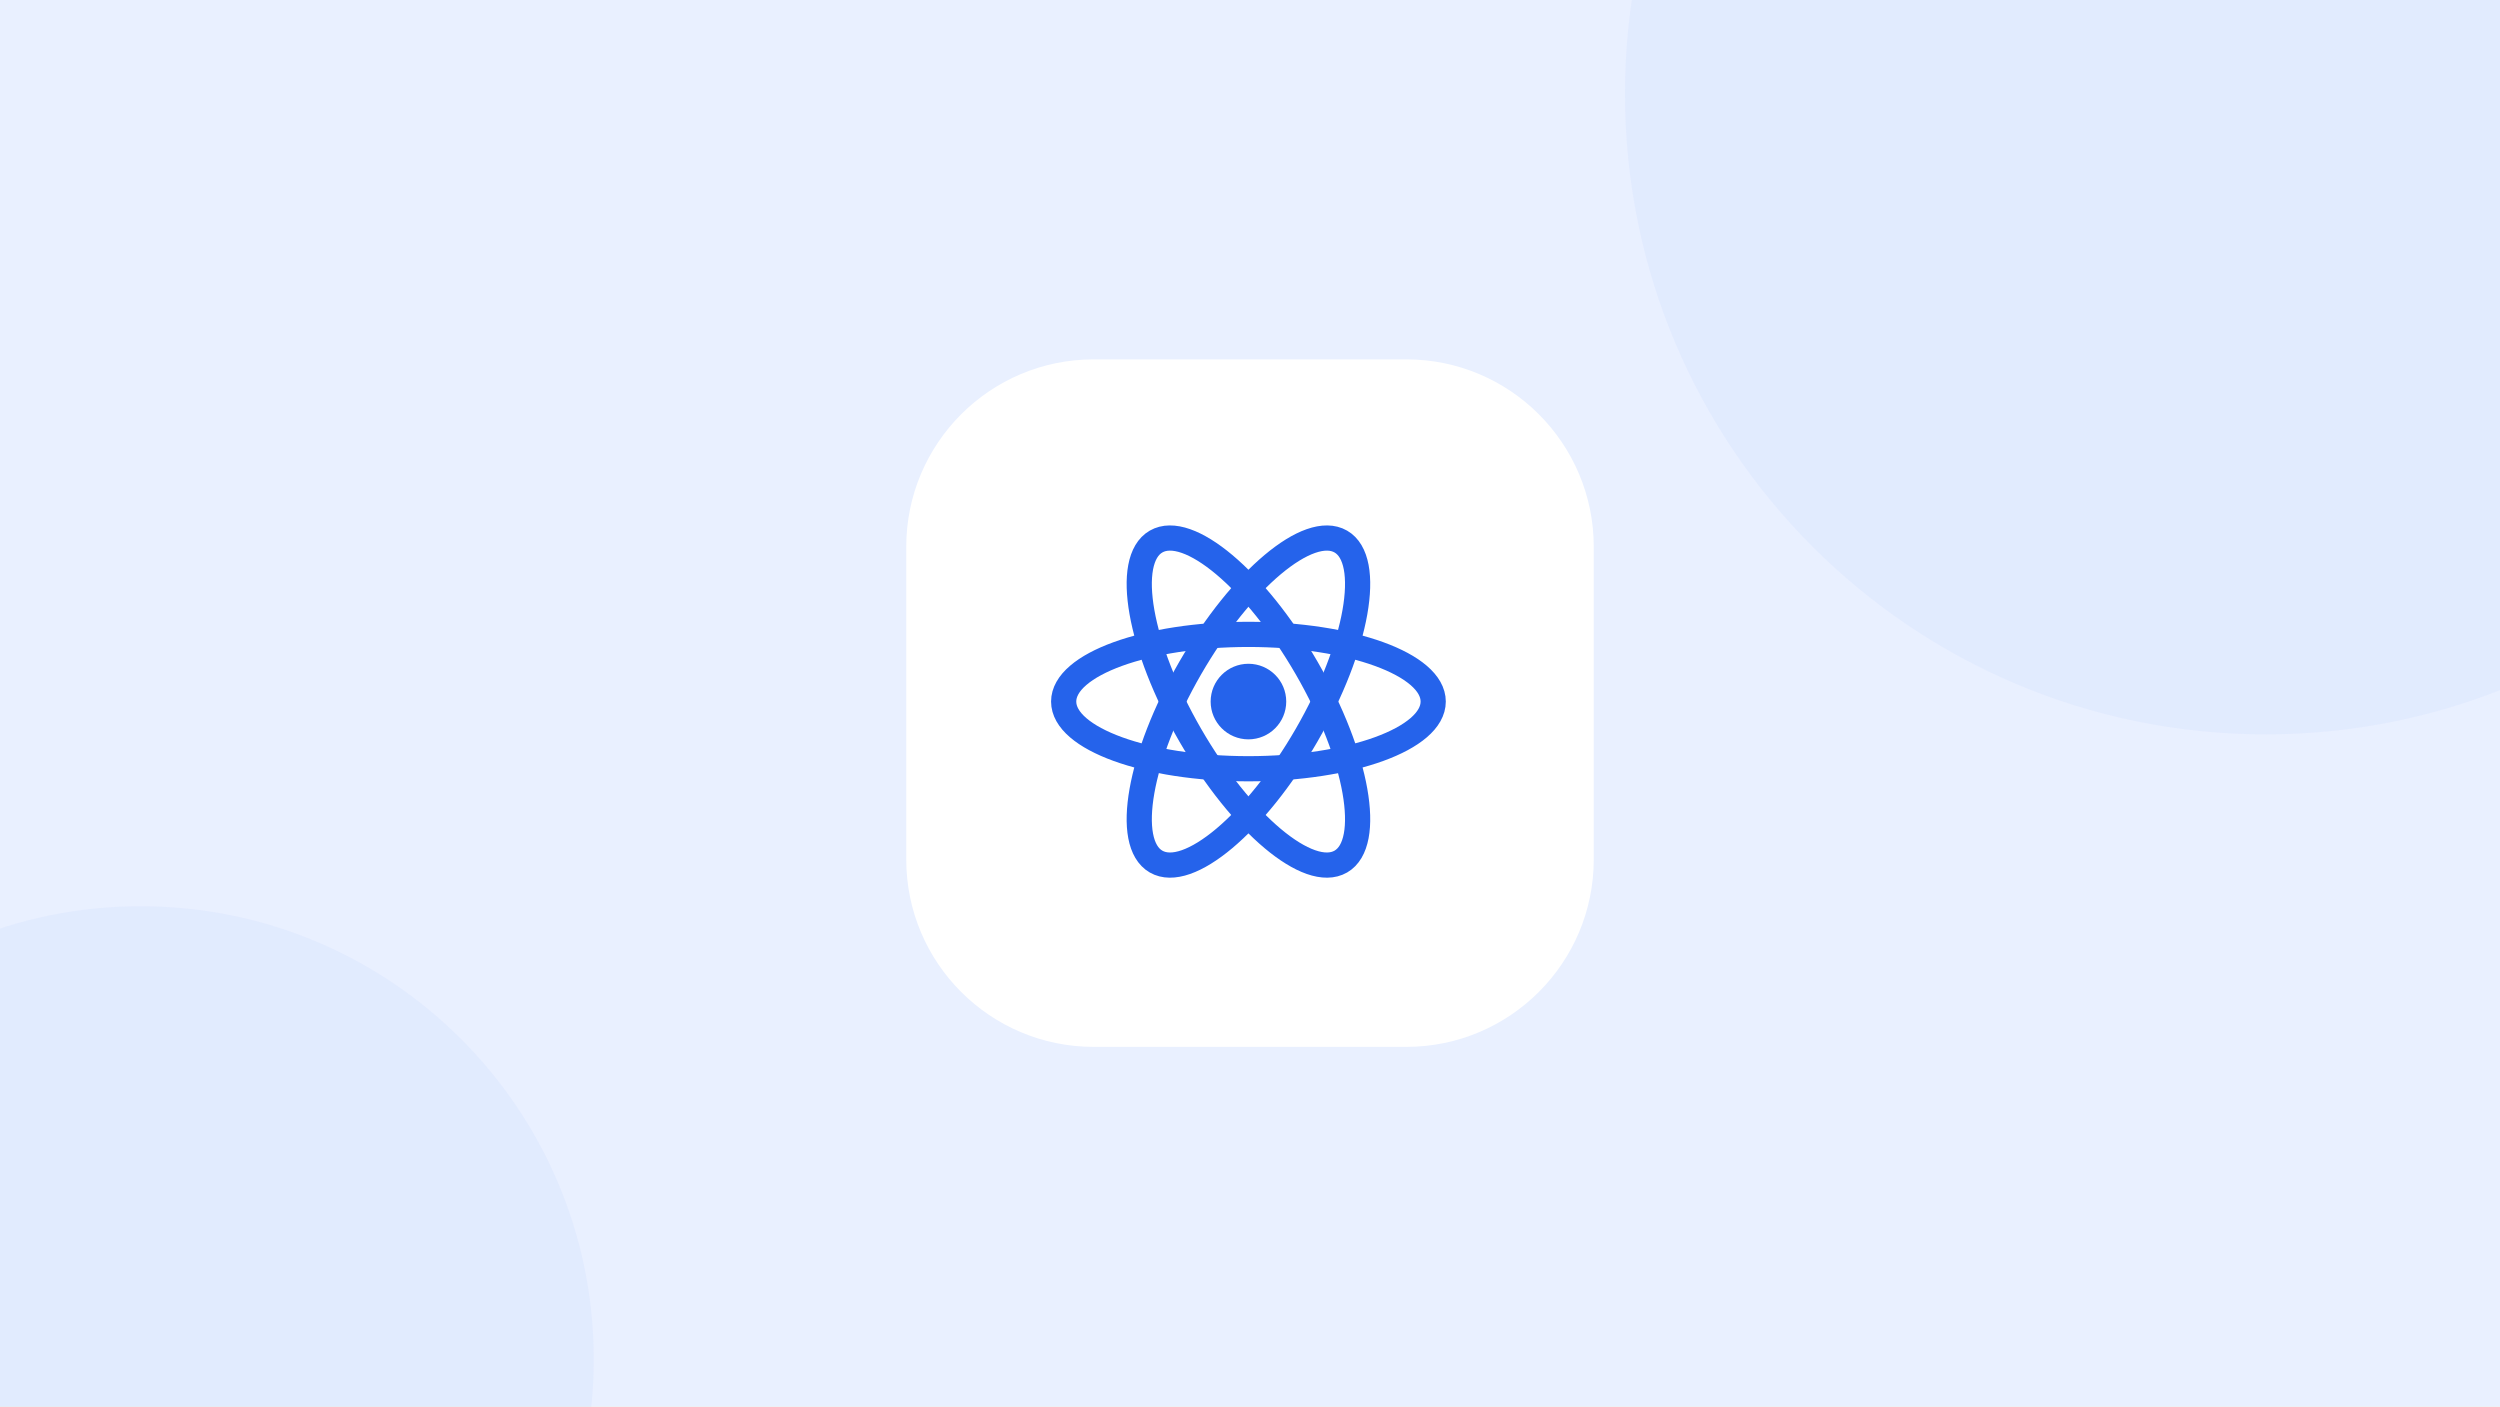
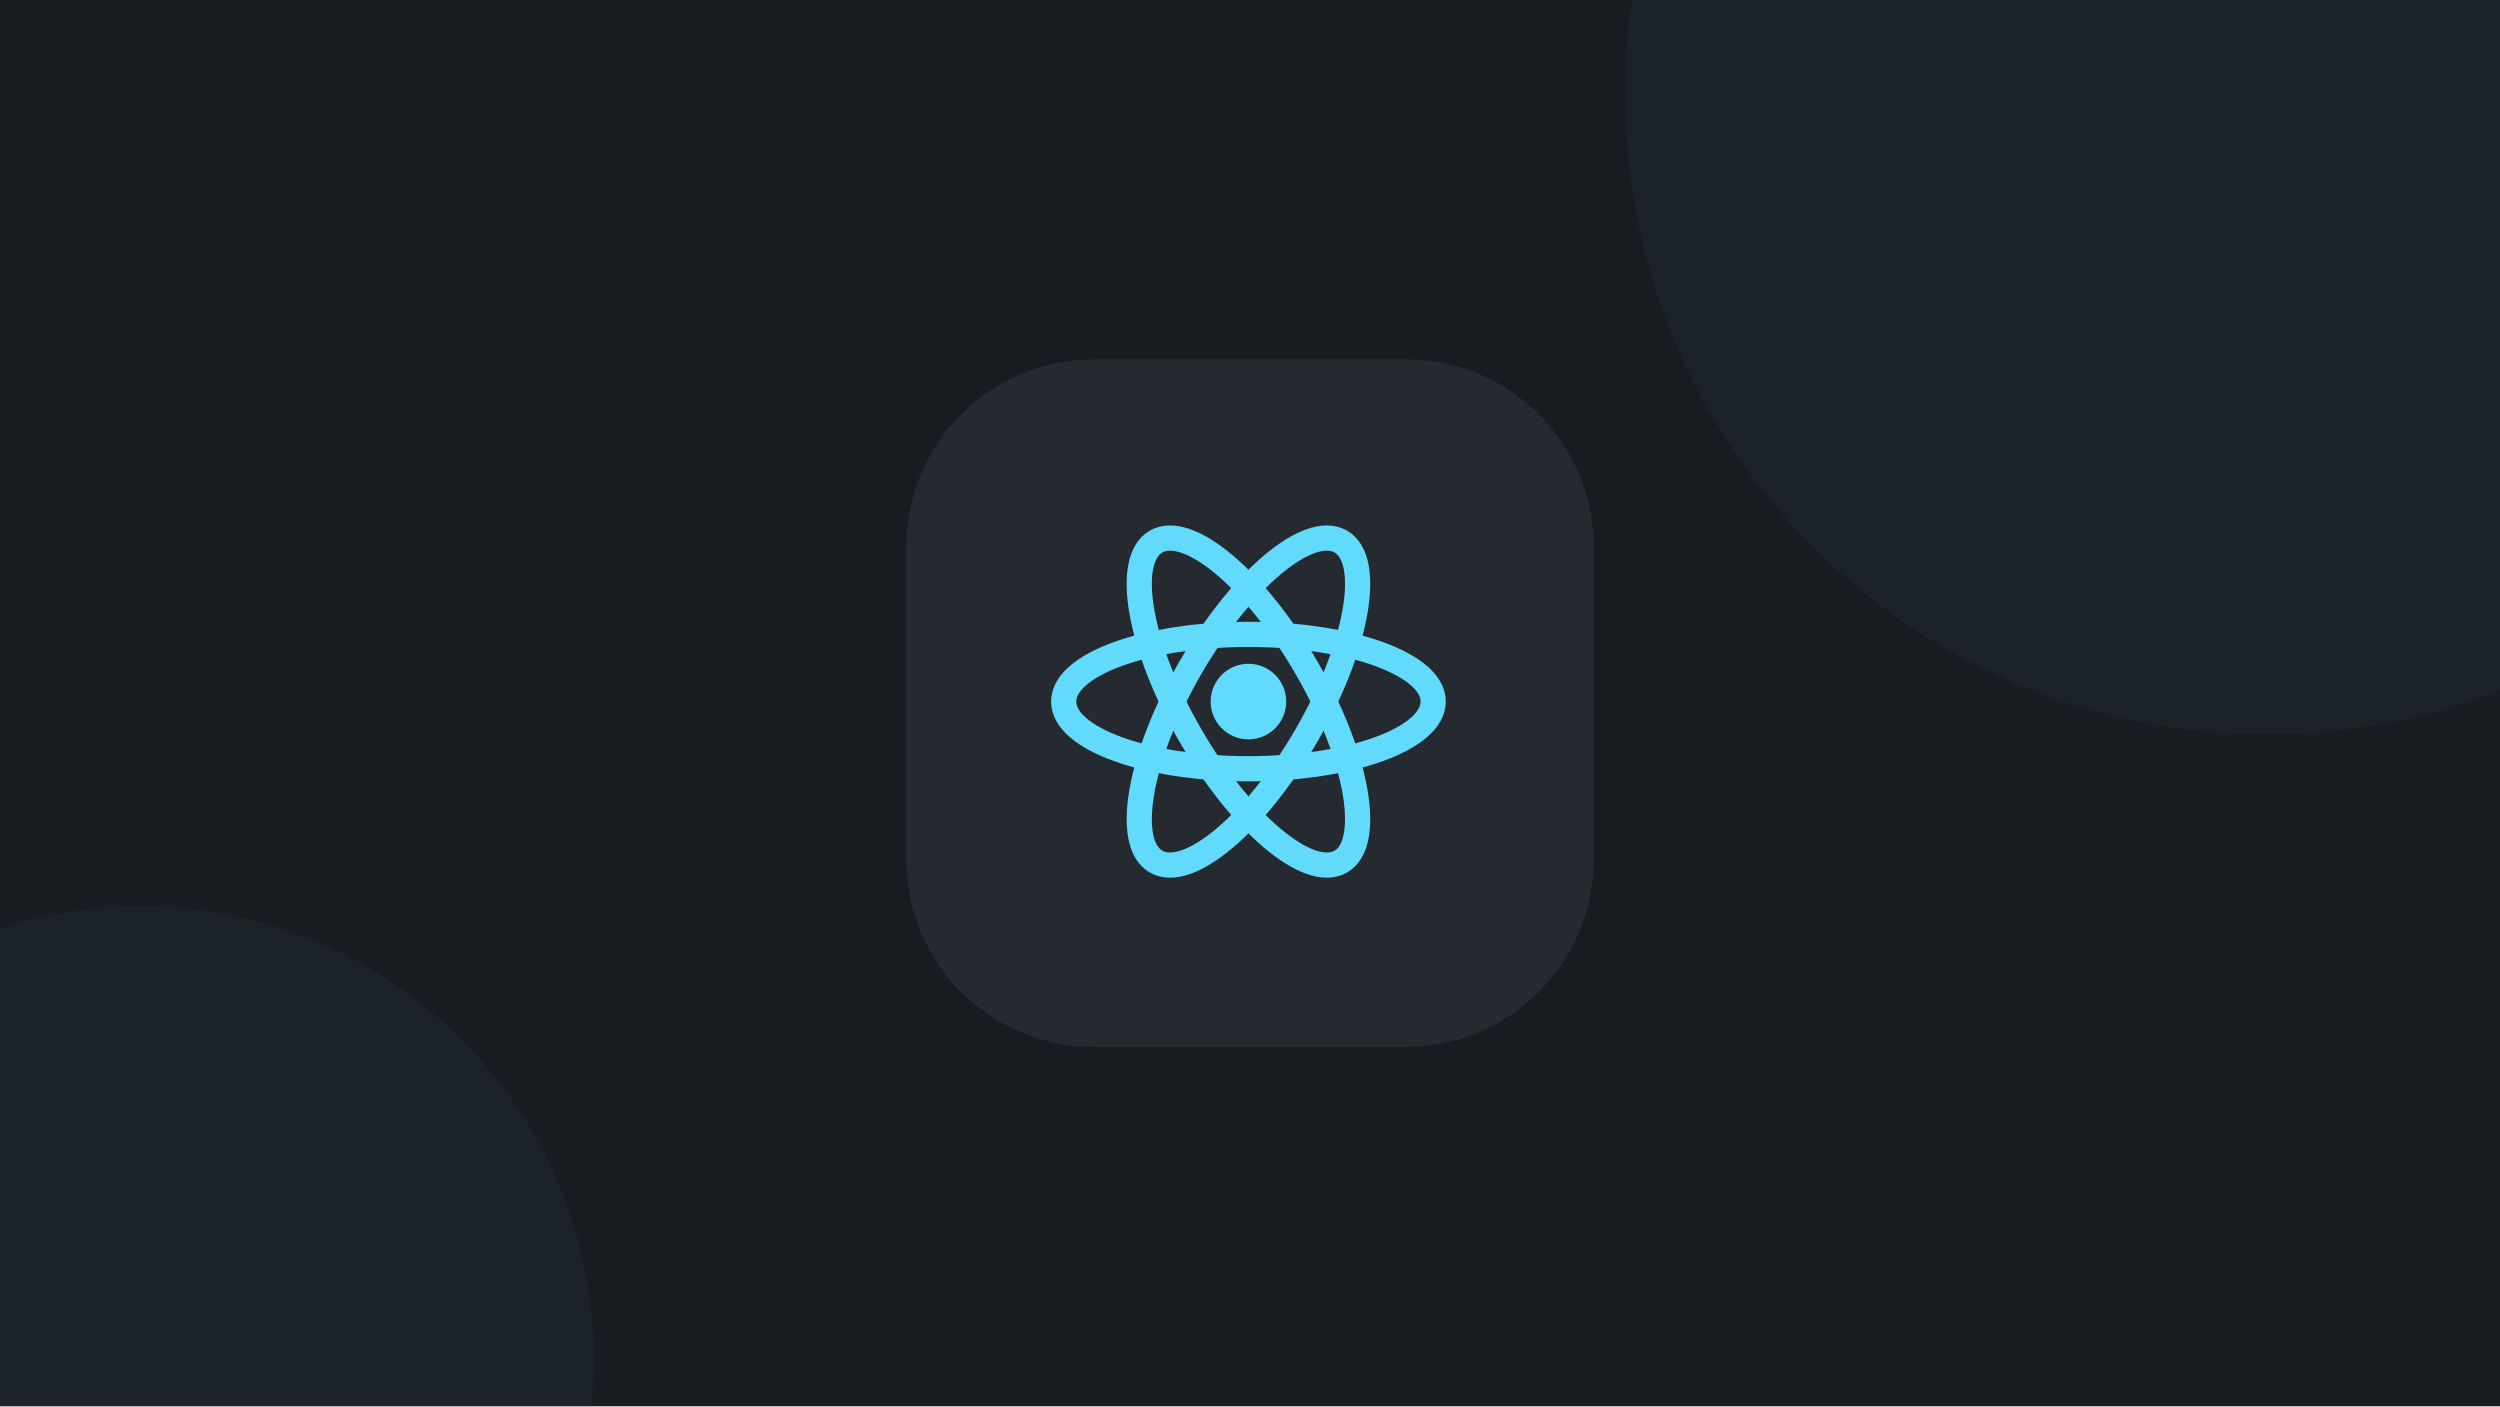
<svg xmlns="http://www.w3.org/2000/svg" viewBox="0 0 320 180" width="320" height="180">
-   <rect width="320" height="180" fill="#e9f0ff" />
-   <circle cx="290" cy="12" r="82" fill="#2563eb" opacity=".04" />
-   <circle cx="18" cy="174" r="58" fill="#2563eb" opacity=".04" />
-   <rect x="116" y="46" width="88" height="88" rx="24" fill="white" />
-   <g transform="translate(134 64) scale(2.15)" stroke="#2563eb" color="#2563eb" stroke-width="1.5" stroke-linejoin="round" stroke-linecap="round" fill="none">
+   <rect width="320" height="180" fill="#181b1f" />
+   <circle cx="290" cy="12" r="82" fill="#61dafb" opacity=".04" />
+   <circle cx="18" cy="174" r="58" fill="#61dafb" opacity=".04" />
+   <rect x="116" y="46" width="88" height="88" rx="24" fill="#242a30" />
+   <g transform="translate(134 64) scale(2.15)" stroke="#61dafb" color="#61dafb" stroke-width="1.5" stroke-linejoin="round" stroke-linecap="round" fill="none">
    <ellipse cx="12" cy="12" rx="11" ry="4" />
    <ellipse cx="12" cy="12" rx="11" ry="4" transform="rotate(60 12 12)" />
    <ellipse cx="12" cy="12" rx="11" ry="4" transform="rotate(120 12 12)" />
    <circle cx="12" cy="12" r="1.5" fill="currentColor" />
  </g>
</svg>
